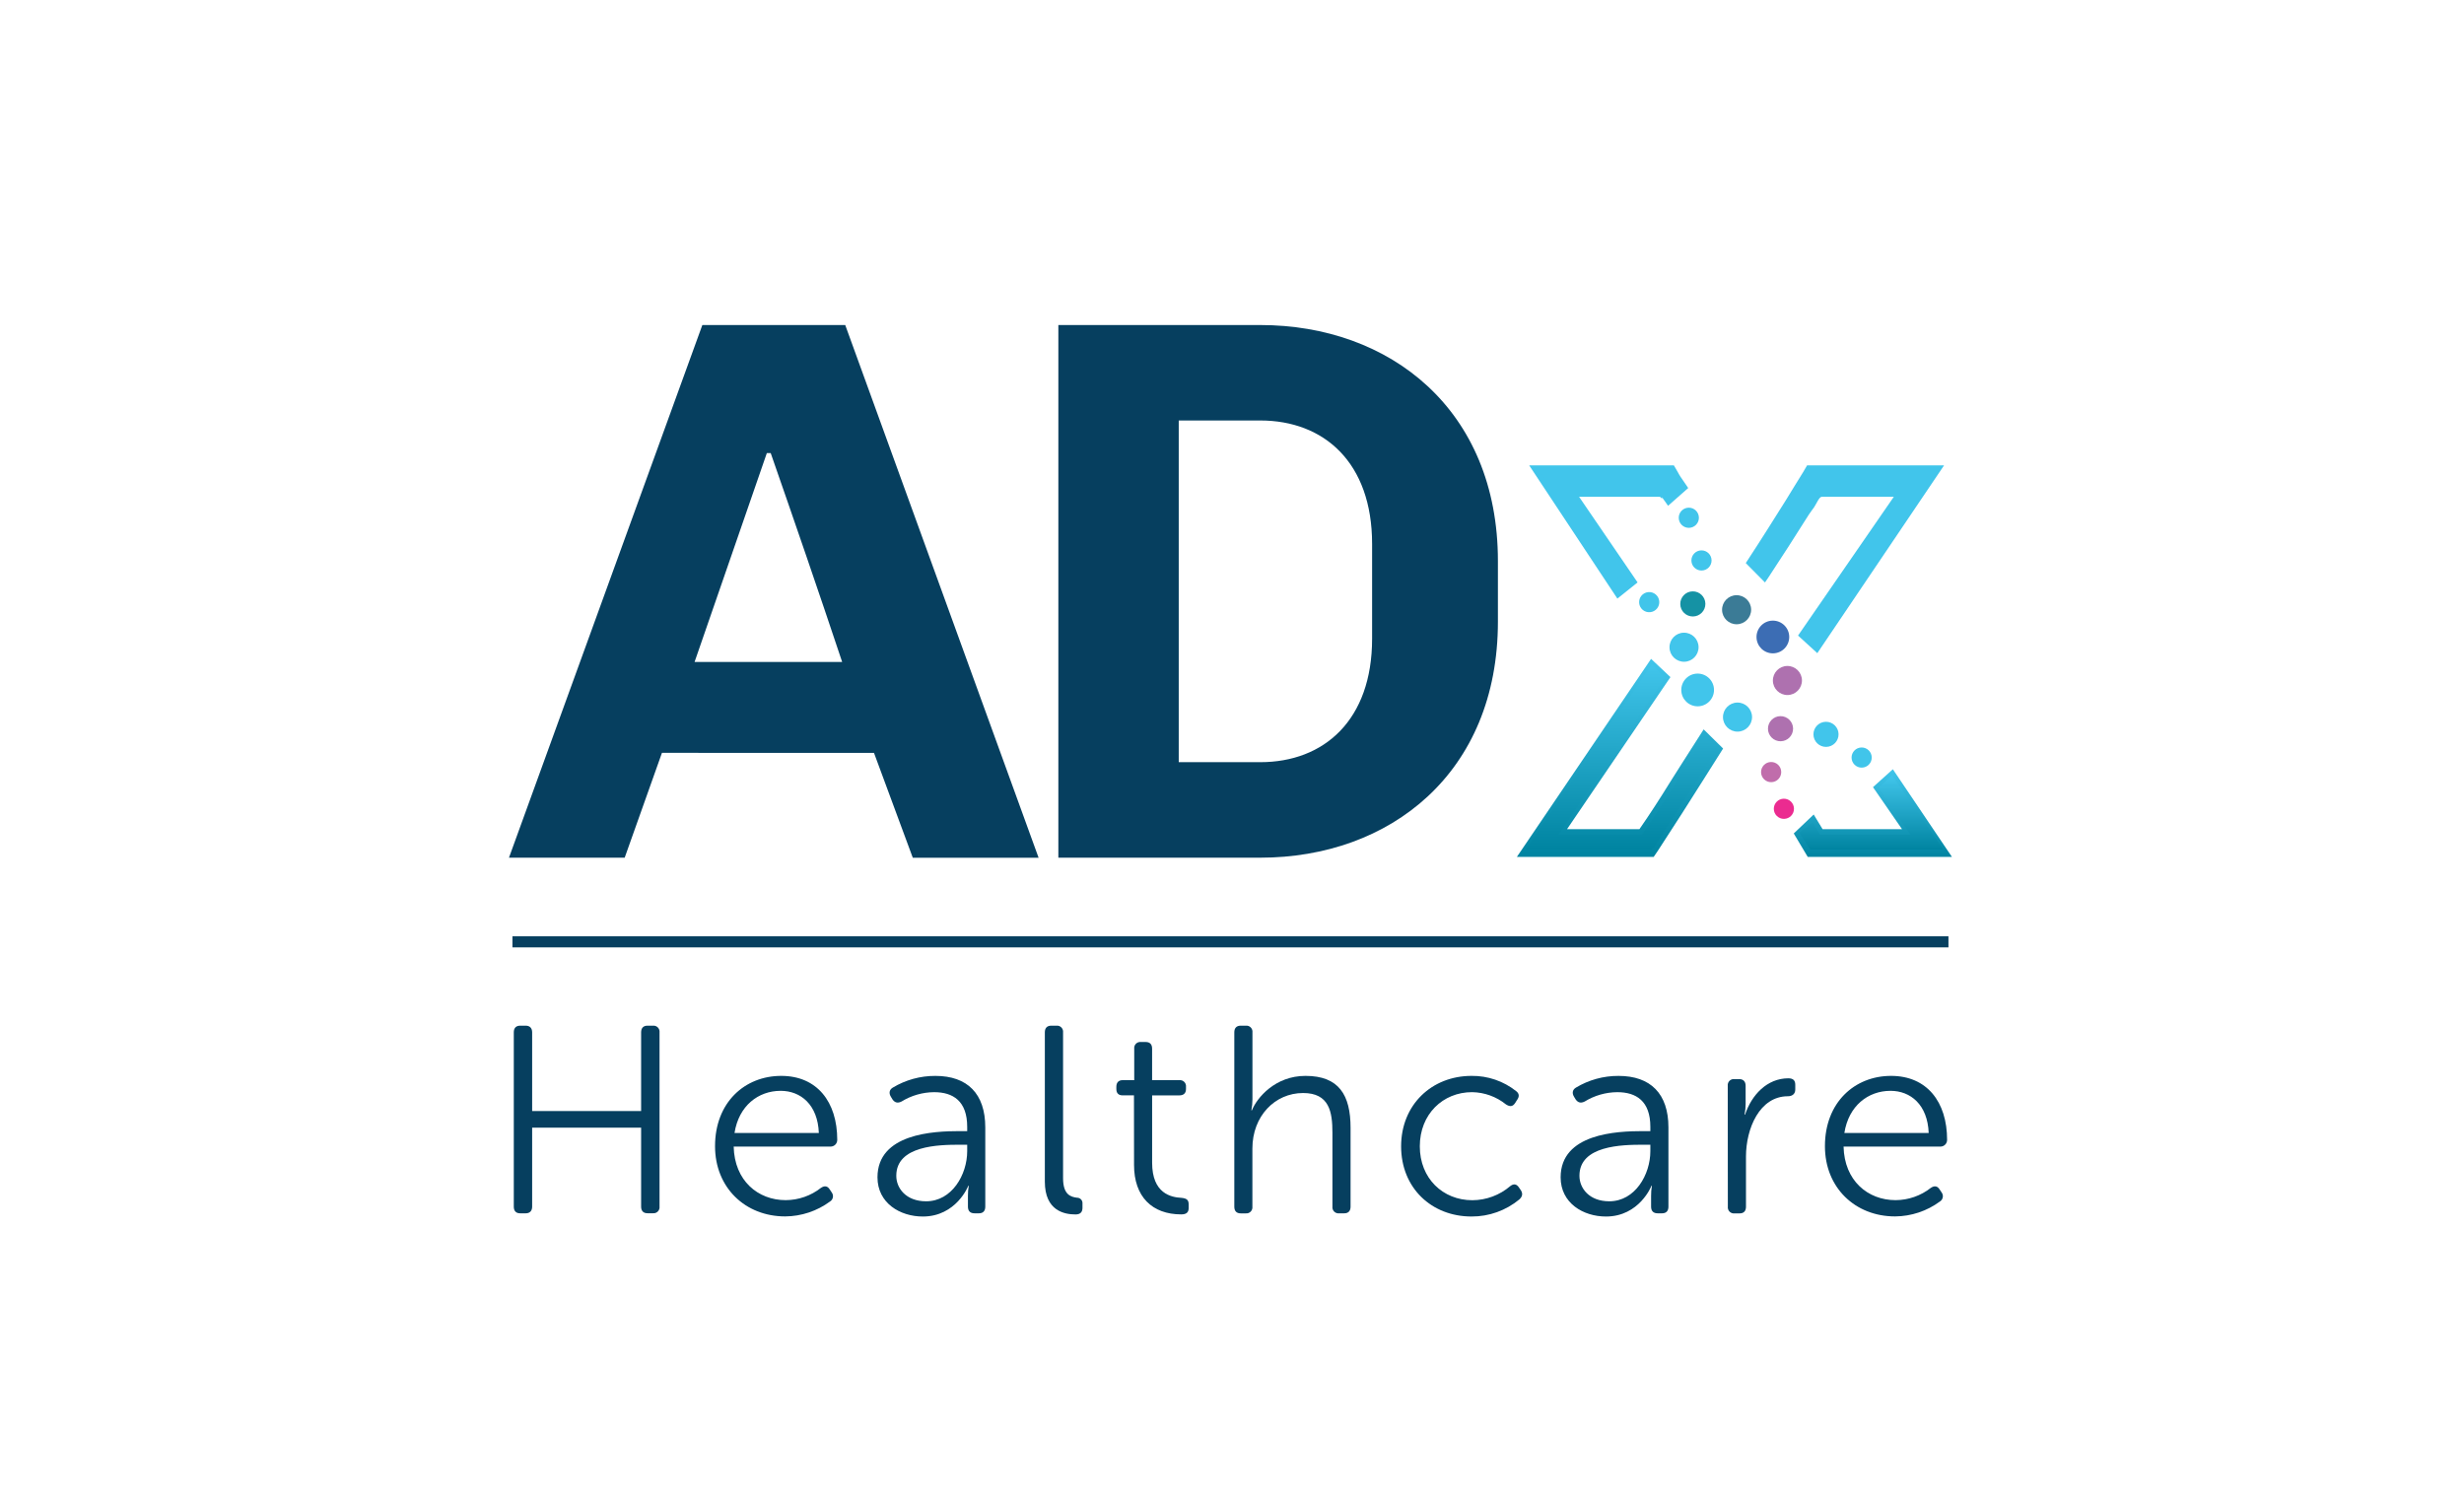
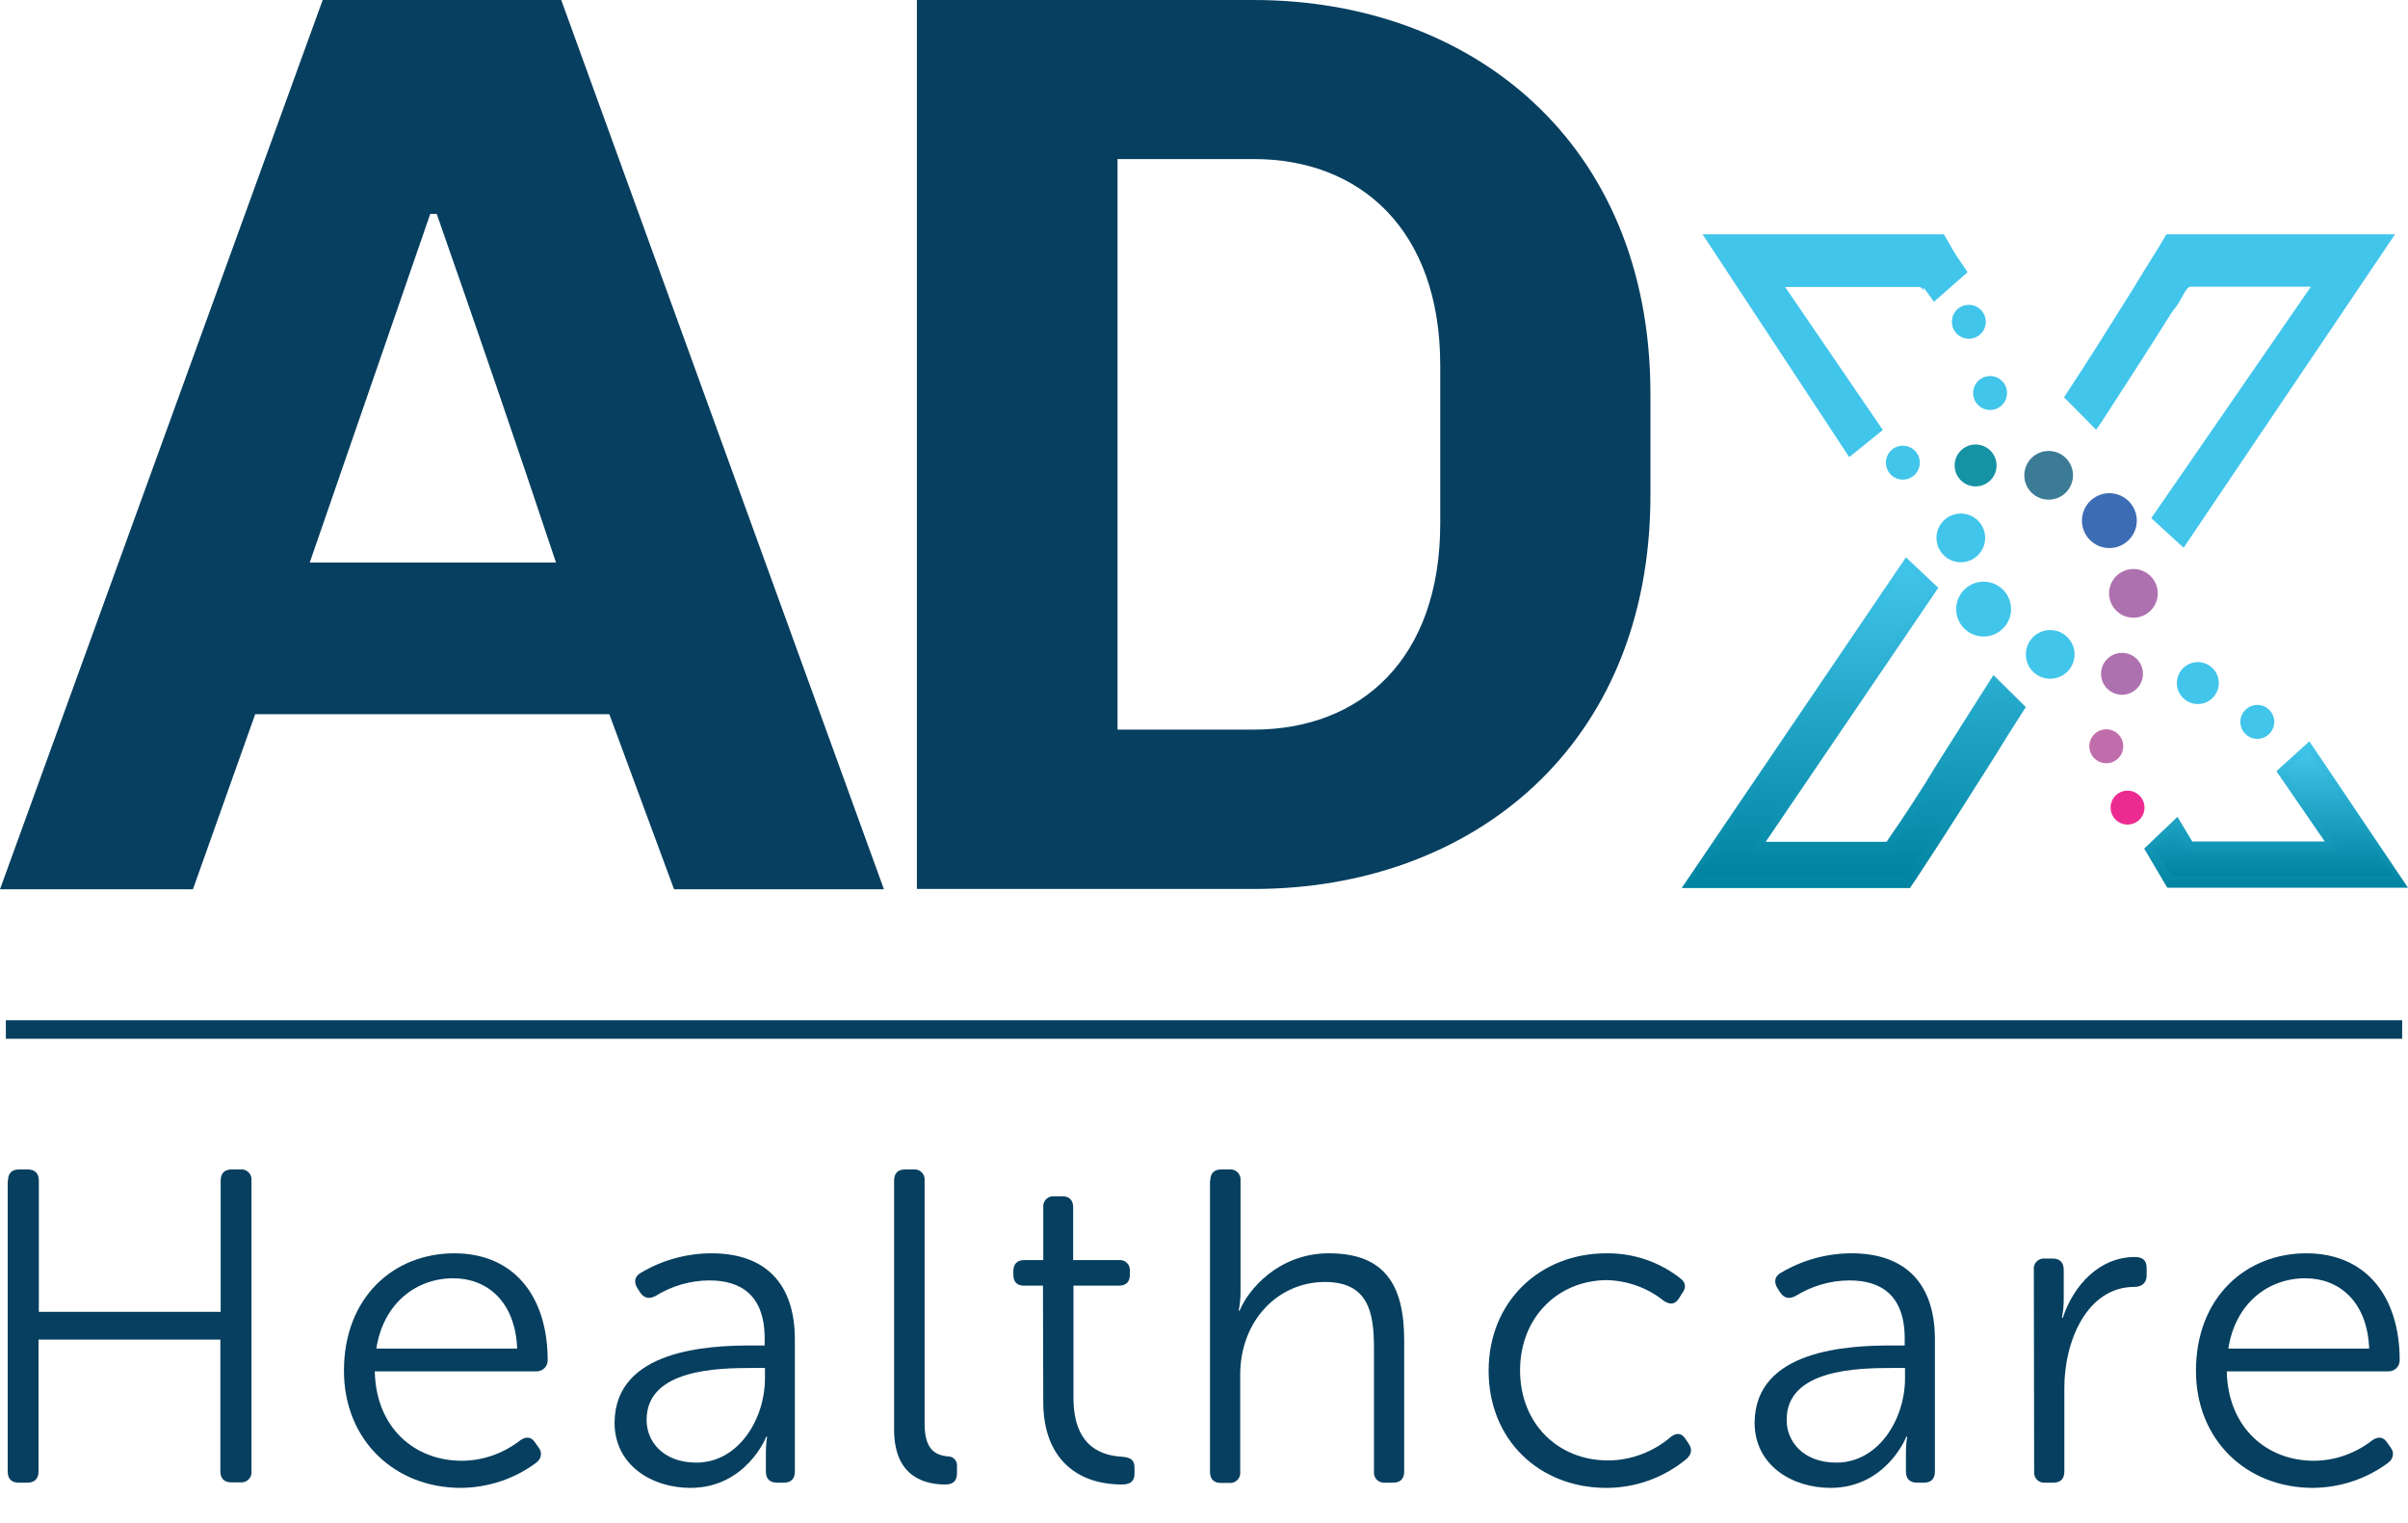
- <svg xmlns="http://www.w3.org/2000/svg" xmlns:xlink="http://www.w3.org/1999/xlink" class="adx-healthCare-logo-svg" id="Layer_1" data-name="Layer 1" viewBox="0 0 1334.16 812.16">
-   <defs>
-     <style>.adx-healthCare-logo-svg-1{fill:#063f5f;}.adx-healthCare-logo-svg-2{fill:#41c5eb;}.adx-healthCare-logo-svg-3{fill:url(#linear-gradient);}.adx-healthCare-logo-svg-4{fill:url(#linear-gradient-2);}.adx-healthCare-logo-svg-5{fill:url(#linear-gradient-3);}.adx-healthCare-logo-svg-6{fill:url(#linear-gradient-4);}.adx-healthCare-logo-svg-7{fill:#eb2b90;}.adx-healthCare-logo-svg-8{fill:#c06dab;}.adx-healthCare-logo-svg-9{fill:#41c5ea;}.adx-healthCare-logo-svg-10{fill:#ae71af;}.adx-healthCare-logo-svg-11{fill:#1592a4;}.adx-healthCare-logo-svg-12{fill:#3b7b96;}.adx-healthCare-logo-svg-13{fill:#3c6db4;}.adx-healthCare-logo-svg-14{fill:none;stroke:#063f5f;stroke-miterlimit:10;stroke-width:6px;}</style>
-     <linearGradient id="linear-gradient" x1="877.16" y1="356.77" x2="877.16" y2="464" gradientUnits="userSpaceOnUse">
-       <stop offset="0" stop-color="#41c5eb" />
-       <stop offset="1" stop-color="#0084a1" />
-     </linearGradient>
-     <linearGradient id="linear-gradient-2" x1="877.91" y1="359.78" x2="877.91" y2="460" xlink:href="#linear-gradient" />
-     <linearGradient id="linear-gradient-3" x1="1014.07" y1="416.53" x2="1014.07" xlink:href="#linear-gradient" />
-     <linearGradient id="linear-gradient-4" x1="1013.32" y1="419.67" x2="1013.32" y2="460" xlink:href="#linear-gradient" />
-   </defs>
-   <path class="adx-healthCare-logo-svg-1" d="M278.2,559c0-2.31,1.16-3.61,3.47-3.61h3c2.17,0,3.47,1.3,3.47,3.61v42.63h59V559c0-2.31,1.16-3.61,3.47-3.61h2.89a3.27,3.27,0,0,1,3.61,3.61v94.35a3.27,3.27,0,0,1-3.61,3.61h-2.89c-2.31,0-3.47-1.3-3.47-3.61V610.62h-59v42.77c0,2.31-1.3,3.61-3.47,3.61h-3c-2.31,0-3.47-1.3-3.47-3.61Z" />
-   <path class="adx-healthCare-logo-svg-1" d="M423,582.58c19.36,0,30.34,14,30.34,34.68a3.61,3.61,0,0,1-3.76,3.61H397.26c.43,18.5,13.15,29,28.18,29a31.16,31.16,0,0,0,19.07-6.65q3-2,4.77.87l1.16,1.73a3.37,3.37,0,0,1-1,4.77,41.42,41.42,0,0,1-24.27,8.09c-21.67,0-38-15.61-38-38C387.15,596.89,403.33,582.58,423,582.58Zm20.37,30.92c-.58-15.32-9.83-22.83-20.66-22.83-12.14,0-22.69,8.09-25,22.83Z" />
-   <path class="adx-healthCare-logo-svg-1" d="M519.51,612.49h4.19v-2.31c0-14-7.66-18.78-17.92-18.78a34.11,34.11,0,0,0-17.63,5.06c-2,1-3.61.72-4.91-1.16l-.87-1.44c-1.16-1.88-.87-3.76,1-4.91a44.3,44.3,0,0,1,23.12-6.36c17.34,0,27,9.68,27,27.89v42.91c0,2.31-1.16,3.61-3.47,3.61h-2.31c-2.31,0-3.61-1.16-3.61-3.61v-5.78a30.87,30.87,0,0,1,.43-5.49h-.29c.14,0-6.5,16.62-24.56,16.62-12.28,0-24.56-7.23-24.56-21.24C475.15,613.79,505.49,612.49,519.51,612.49Zm-18.06,38c14,0,22.25-14.45,22.25-27.16v-3.47h-4c-11.41,0-34.39.43-34.39,16.76C485.26,643.41,490.61,650.49,501.44,650.49Z" />
-   <path class="adx-healthCare-logo-svg-1" d="M565.74,559c0-2.31,1.16-3.61,3.47-3.61H572a3.27,3.27,0,0,1,3.61,3.61v79c0,9.1,4.33,10.11,7.51,10.55a2.92,2.92,0,0,1,3,3.18V654c0,2.17-1,3.61-3.76,3.61-5.92,0-16.62-1.88-16.62-17.77Z" />
-   <path class="adx-healthCare-logo-svg-1" d="M614,593.13h-6.07q-3.47,0-3.47-3.47v-1.16c0-2.31,1.16-3.61,3.47-3.61h6.21V567.84a3.27,3.27,0,0,1,3.61-3.61h2.6c2.31,0,3.47,1.3,3.47,3.61V584.9h14.74a3.27,3.27,0,0,1,3.61,3.61v1.16c0,2.31-1.3,3.47-3.61,3.47H623.83v36.41c0,16.76,10.26,18.78,15.89,19.07,2.89.29,3.9,1.16,3.9,3.61v1.88c0,2.31-1.16,3.47-4,3.47-15.89,0-25.58-9.68-25.58-26.73Z" />
-   <path class="adx-healthCare-logo-svg-1" d="M668.33,559c0-2.31,1.16-3.61,3.47-3.61h2.74a3.27,3.27,0,0,1,3.61,3.61V595.3a30.32,30.32,0,0,1-.58,5.92h.29c2.75-6.79,12.57-18.64,29-18.64,18.06,0,24.42,10.26,24.42,28.18v42.63c0,2.31-1.16,3.61-3.47,3.61h-2.74a3.27,3.27,0,0,1-3.61-3.61v-40c0-11.41-1.73-21.53-15.89-21.53-15.32,0-27.45,12.57-27.45,30.06v31.5a3.27,3.27,0,0,1-3.61,3.61H671.8c-2.31,0-3.47-1.3-3.47-3.61Z" />
-   <path class="adx-healthCare-logo-svg-1" d="M796.79,582.58a38.13,38.13,0,0,1,24.13,8.24c1.73,1.3,1.88,3,.43,4.91l-1,1.59c-1.3,2-2.89,2-4.91.72a30,30,0,0,0-18.35-6.65c-15.89,0-28.32,12-28.32,29.33s12.43,29.19,28.47,29.19a31.76,31.76,0,0,0,20.52-7.66q2.82-2.17,4.77.87l1,1.45c1.16,1.88.72,3.47-.87,4.91a40.37,40.37,0,0,1-25.86,9.25c-21.67,0-38.15-15.46-38.15-38S775.26,582.58,796.79,582.58Z" />
-   <path class="adx-healthCare-logo-svg-1" d="M889.41,612.49h4.19v-2.31c0-14-7.66-18.78-17.92-18.78a34.11,34.11,0,0,0-17.63,5.06c-2,1-3.61.72-4.91-1.16l-.87-1.44c-1.16-1.88-.87-3.76,1-4.91a44.3,44.3,0,0,1,23.12-6.36c17.34,0,27,9.68,27,27.89v42.91c0,2.31-1.16,3.61-3.47,3.61h-2.31c-2.31,0-3.61-1.16-3.61-3.61v-5.78a30.87,30.87,0,0,1,.43-5.49h-.29c.14,0-6.5,16.62-24.56,16.62-12.28,0-24.56-7.23-24.56-21.24C845.05,613.79,875.4,612.49,889.41,612.49Zm-18.06,38c14,0,22.25-14.45,22.25-27.16v-3.47h-4c-11.41,0-34.39.43-34.39,16.76C855.17,643.41,860.51,650.49,871.35,650.49Z" />
-   <path class="adx-healthCare-logo-svg-1" d="M935.51,587.93a3.27,3.27,0,0,1,3.61-3.61h2.6c2.17,0,3.47,1.3,3.47,3.61v9.83a29.71,29.71,0,0,1-.58,5.78h.29c3.47-10.55,11.85-19.65,23.41-19.65,2.6,0,3.76,1.16,3.76,3.47V590c0,2.31-1.59,3.61-4,3.61-15.32,0-22.69,17.48-22.69,32.66v27.16c0,2.31-1.16,3.61-3.47,3.61h-2.74a3.27,3.27,0,0,1-3.61-3.61Z" />
-   <path class="adx-healthCare-logo-svg-1" d="M1023.94,582.58c19.36,0,30.34,14,30.34,34.68a3.61,3.61,0,0,1-3.76,3.61H998.22c.43,18.5,13.15,29,28.18,29a31.16,31.16,0,0,0,19.07-6.65q3-2,4.77.87l1.16,1.73a3.37,3.37,0,0,1-1,4.77,41.42,41.42,0,0,1-24.27,8.09c-21.67,0-38-15.61-38-38C988.11,596.89,1004.29,582.58,1023.94,582.58Zm20.37,30.92c-.58-15.32-9.83-22.83-20.66-22.83-12.14,0-22.69,8.09-25,22.83Z" />
-   <path class="adx-healthCare-logo-svg-1" d="M358.42,407.66l-20.18,56.77H275.59L380.29,176h77.37l104.7,288.46H494.24l-21-56.77Zm17.66-49.2H456c-12.62-37.84-25.65-75.69-38.69-113.11h-2.1Z" />
-   <path class="adx-healthCare-logo-svg-1" d="M811.06,303.8v32.8c0,82-58.45,127.83-128.67,127.83H573.06V176H682.39C752.61,176,811.06,221.8,811.06,303.8ZM638.24,412.71h44.15c34.48,0,60.55-22.71,60.55-66.86v-51.3c0-44.15-26.07-66.86-60.55-66.86H638.24Z" />
-   <path class="adx-healthCare-logo-svg-2" d="M828,252h78.34l2.12,3.64.69,1.26c.36.57.36.65.78,1.26s1.19,1.75,2.94,4.29l1.23,1.82-10.9,9.6-1.58-2.23c-1.25-1.76-1.62-2.27-1.71-2.4l0,.85c-.36-.44-.81-1.1-1.45-1.1H855l31.69,46.39-10.94,8.76Z" />
-   <path class="adx-healthCare-logo-svg-2" d="M880.21,309.38,850.36,265h49.44c4.32,5,0-.11,3.86,5.33l7.2-6.39c-4.45-6.5-2.59-4.23-4.45-7.18L905,254H832.64L873,315Z" />
-   <path class="adx-healthCare-logo-svg-2" d="M973.57,344.15,1025.43,269h-39c-1.39,0-2.78,3.56-4.13,5.62-1,1.49-1.95,2.54-2.92,4.09-6.92,11-14.39,22.64-22.05,34.26l-1.67,2.42-10.39-10.49,1.1-1.7c7.18-10.94,14.11-22,20.81-32.68,3-4.85,6.08-10,9.16-14.88l2.13-3.65h74.17L984,353.68Z" />
-   <path class="adx-healthCare-logo-svg-2" d="M977.28,277.08C979.86,273,982.43,269,985,265h45.07l-53.32,78.07,6.83,6.16L1048,254H979.81l-1.39,2.73c-3.07,4.85-6.11,10-9.15,14.81-6.76,10.78-13.71,22-20.83,32.85l6.84,7C962.81,299.95,970.16,288.43,977.28,277.08Z" />
-   <path class="adx-healthCare-logo-svg-3" d="M821.33,464,894,356.77l10.48,9.88-56,82.35h39.19c5.59-8,11.15-16.64,16.53-25.35,2.15-3.48,4.29-6.77,6.41-10.13,2.31-3.66,4.61-7.21,6.93-10.85l4.93-7.72L933,405.32,931.93,407q-4.58,7.23-9.13,14.46c-7.75,12.29-16.53,26.08-25.26,39.42L895.41,464Z" />
-   <path class="adx-healthCare-logo-svg-4" d="M912.71,414.93C905,427.14,897.06,441,889,452H843.84l57.48-84.68-6.89-7.55L826,460h68.11l1.4-1.22c8.63-13.19,17.07-26.12,25.24-39.07,3-4.82,6.08-9.41,9.13-14.23l-6.93-6.73C919.51,404.13,916.1,409.54,912.71,414.93Z" />
-   <polygon class="adx-healthCare-logo-svg-5" points="978.82 464 971.25 451.31 982.05 441.05 986.87 449 1029.88 449 1014.15 426.23 1024.91 416.54 1056.89 464 978.82 464" />
-   <polygon class="adx-healthCare-logo-svg-6" points="1024.45 419.67 1017.4 426.43 1034.54 452 985.46 452 981.48 445.28 974.39 450.96 980.23 460 1052.26 460 1024.45 419.67" />
-   <circle class="adx-healthCare-logo-svg-2" cx="914.44" cy="280.33" r="5.46" transform="translate(-4.07 13.63) rotate(-0.85)" />
-   <circle class="adx-healthCare-logo-svg-2" cx="921.3" cy="303.45" r="5.46" transform="translate(-4.41 13.73) rotate(-0.85)" />
-   <circle class="adx-healthCare-logo-svg-7" cx="965.93" cy="437.92" r="5.46" transform="translate(-6.41 14.41) rotate(-0.85)" />
-   <circle class="adx-healthCare-logo-svg-8" cx="959.02" cy="418.04" r="5.46" transform="translate(-6.11 14.31) rotate(-0.85)" />
-   <circle class="adx-healthCare-logo-svg-9" cx="1008.03" cy="410.17" r="5.46" transform="translate(-5.99 15.04) rotate(-0.85)" />
-   <circle class="adx-healthCare-logo-svg-2" cx="988.72" cy="397.6" r="6.8" transform="translate(-5.8 14.75) rotate(-0.85)" />
-   <circle class="adx-healthCare-logo-svg-10" cx="964.1" cy="394.55" r="6.8" transform="translate(-5.76 14.38) rotate(-0.85)" />
-   <circle class="adx-healthCare-logo-svg-11" cx="916.61" cy="326.98" r="6.8" transform="translate(-4.76 13.67) rotate(-0.85)" />
-   <circle class="adx-healthCare-logo-svg-9" cx="892.99" cy="326" r="5.46" transform="translate(-27.85 89.88) rotate(-5.67)" />
-   <circle class="adx-healthCare-logo-svg-2" cx="911.85" cy="350.43" r="7.87" transform="translate(-5.11 13.6) rotate(-0.85)" />
-   <circle class="adx-healthCare-logo-svg-12" cx="940.32" cy="330.13" r="7.87" transform="translate(-4.81 14.02) rotate(-0.85)" />
-   <circle class="adx-healthCare-logo-svg-2" cx="940.81" cy="388.27" r="7.87" transform="translate(-5.67 14.03) rotate(-0.85)" />
-   <circle class="adx-healthCare-logo-svg-10" cx="967.83" cy="368.45" r="7.87" transform="translate(-5.37 14.43) rotate(-0.85)" />
-   <circle class="adx-healthCare-logo-svg-2" cx="919.22" cy="373.57" r="8.86" transform="translate(-5.45 13.71) rotate(-0.85)" />
-   <circle class="adx-healthCare-logo-svg-13" cx="959.95" cy="344.89" r="8.86" transform="translate(-5.02 14.31) rotate(-0.85)" />
-   <line class="adx-healthCare-logo-svg-14" x1="277.47" y1="510" x2="1055.01" y2="510" />
+ <svg xmlns="http://www.w3.org/2000/svg" version="1.1" id="Layer_1" x="0px" y="0px" viewBox="0 0 781.3 494" style="enable-background:new 0 0 781.3 494;" xml:space="preserve">
+   <style type="text/css">
+ 	.st0{fill:#063F5F;}
+ 	.st1{fill:#41C5EB;}
+ 	.st2{fill:url(#SVGID_1_);}
+ 	.st3{fill:url(#SVGID_2_);}
+ 	.st4{fill:url(#SVGID_3_);}
+ 	.st5{fill:url(#SVGID_4_);}
+ 	.st6{fill:#EB2B90;}
+ 	.st7{fill:#C06DAB;}
+ 	.st8{fill:#41C5EA;}
+ 	.st9{fill:#AE71AF;}
+ 	.st10{fill:#1592A4;}
+ 	.st11{fill:#3B7B96;}
+ 	.st12{fill:#3C6DB4;}
+ 	.st13{fill:none;stroke:#063F5F;stroke-width:6;stroke-miterlimit:10;}
+ </style>
+   <path class="st0" d="M2.6,383c0-2.3,1.2-3.6,3.5-3.6h3c2.2,0,3.5,1.3,3.5,3.6v42.6h59V383c0-2.3,1.2-3.6,3.5-3.6h2.9  c1.8-0.2,3.4,1.1,3.6,2.9c0,0.2,0,0.5,0,0.7v94.3c0.2,1.8-1.1,3.4-2.9,3.6c-0.2,0-0.5,0-0.7,0H75c-2.3,0-3.5-1.3-3.5-3.6v-42.7h-59  v42.8c0,2.3-1.3,3.6-3.5,3.6h-3c-2.3,0-3.5-1.3-3.5-3.6V383z" />
+   <path class="st0" d="M147.4,406.6c19.4,0,30.3,14,30.3,34.7c0,2-1.6,3.6-3.6,3.6c-0.1,0-0.1,0-0.2,0h-52.3c0.4,18.5,13.1,29,28.2,29  c6.9,0,13.6-2.4,19.1-6.7c2-1.3,3.6-1,4.8,0.9l1.2,1.7c1.1,1.5,0.7,3.6-0.9,4.7c0,0-0.1,0.1-0.1,0.1c-7,5.2-15.5,8-24.3,8.1  c-21.7,0-38-15.6-38-38C111.6,420.9,127.7,406.6,147.4,406.6z M167.8,437.5c-0.6-15.3-9.8-22.8-20.7-22.8c-12.1,0-22.7,8.1-25,22.8  H167.8z" />
+   <path class="st0" d="M243.9,436.5h4.2v-2.3c0-14-7.7-18.8-17.9-18.8c-6.2,0-12.3,1.8-17.6,5.1c-2,1-3.6,0.7-4.9-1.2l-0.9-1.4  c-1.2-1.9-0.9-3.8,1-4.9c7-4.2,15-6.4,23.1-6.4c17.3,0,27,9.7,27,27.9v42.9c0,2.3-1.2,3.6-3.5,3.6h-2.3c-2.3,0-3.6-1.2-3.6-3.6v-5.8  c0-1.8,0.1-3.7,0.4-5.5h-0.3c0.1,0-6.5,16.6-24.6,16.6c-12.3,0-24.6-7.2-24.6-21.2C199.6,437.8,229.9,436.5,243.9,436.5z   M225.9,474.5c14,0,22.3-14.5,22.3-27.2v-3.5h-4c-11.4,0-34.4,0.4-34.4,16.8C209.7,467.4,215,474.5,225.9,474.5L225.9,474.5z" />
+   <path class="st0" d="M290.1,383c0-2.3,1.2-3.6,3.5-3.6h2.8c1.8-0.2,3.4,1.1,3.6,2.9c0,0.2,0,0.5,0,0.7v79c0,9.1,4.3,10.1,7.5,10.5  c1.6-0.1,3,1.2,3,2.8c0,0.1,0,0.2,0,0.4v2.3c0,2.2-1,3.6-3.8,3.6c-5.9,0-16.6-1.9-16.6-17.8V383z" />
+   <path class="st0" d="M338.4,417.1h-6.1c-2.3,0-3.5-1.2-3.5-3.5v-1.2c0-2.3,1.2-3.6,3.5-3.6h6.2v-17.1c-0.2-1.8,1.1-3.4,2.9-3.6  c0.2,0,0.5,0,0.7,0h2.6c2.3,0,3.5,1.3,3.5,3.6v17.1H363c1.8-0.2,3.4,1.1,3.6,2.9c0,0.2,0,0.5,0,0.7v1.2c0,2.3-1.3,3.5-3.6,3.5h-14.7  v36.4c0,16.8,10.3,18.8,15.9,19.1c2.9,0.3,3.9,1.2,3.9,3.6v1.9c0,2.3-1.2,3.5-4,3.5c-15.9,0-25.6-9.7-25.6-26.7L338.4,417.1z" />
+   <path class="st0" d="M392.7,383c0-2.3,1.2-3.6,3.5-3.6h2.7c1.8-0.2,3.4,1.1,3.6,2.9c0,0.2,0,0.5,0,0.7v36.3c0,2-0.2,4-0.6,5.9h0.3  c2.8-6.8,12.6-18.6,29-18.6c18.1,0,24.4,10.3,24.4,28.2v42.6c0,2.3-1.2,3.6-3.5,3.6h-2.7c-1.8,0.2-3.4-1.1-3.6-2.9  c0-0.2,0-0.5,0-0.7v-40c0-11.4-1.7-21.5-15.9-21.5c-15.3,0-27.5,12.6-27.5,30.1v31.5c0.2,1.8-1.1,3.4-2.9,3.6c-0.2,0-0.5,0-0.7,0  h-2.7c-2.3,0-3.5-1.3-3.5-3.6V383z" />
+   <path class="st0" d="M521.2,406.6c8.8-0.1,17.3,2.8,24.1,8.2c1.7,1.3,1.9,3,0.4,4.9l-1,1.6c-1.3,2-2.9,2-4.9,0.7  c-5.2-4.2-11.7-6.5-18.3-6.7c-15.9,0-28.3,12-28.3,29.3s12.4,29.2,28.5,29.2c7.5,0,14.8-2.8,20.5-7.7c1.9-1.4,3.5-1.2,4.8,0.9l1,1.5  c1.2,1.9,0.7,3.5-0.9,4.9c-7.3,6-16.4,9.3-25.9,9.3c-21.7,0-38.2-15.5-38.2-38S499.7,406.6,521.2,406.6z" />
+   <path class="st0" d="M613.8,436.5h4.2v-2.3c0-14-7.7-18.8-17.9-18.8c-6.2,0-12.3,1.8-17.6,5.1c-2,1-3.6,0.7-4.9-1.2l-0.9-1.4  c-1.2-1.9-0.9-3.8,1-4.9c7-4.2,15-6.4,23.1-6.4c17.3,0,27,9.7,27,27.9v42.9c0,2.3-1.2,3.6-3.5,3.6H622c-2.3,0-3.6-1.2-3.6-3.6v-5.8  c0-1.8,0.1-3.7,0.4-5.5h-0.3c0.1,0-6.5,16.6-24.6,16.6c-12.3,0-24.6-7.2-24.6-21.2C569.5,437.8,599.8,436.5,613.8,436.5z   M595.8,474.5c14,0,22.3-14.5,22.3-27.2v-3.5h-4c-11.4,0-34.4,0.4-34.4,16.8C579.6,467.4,584.9,474.5,595.8,474.5z" />
+   <path class="st0" d="M659.9,411.9c-0.2-1.8,1.1-3.4,2.9-3.6c0.2,0,0.5,0,0.7,0h2.6c2.2,0,3.5,1.3,3.5,3.6v9.8c0,1.9-0.2,3.9-0.6,5.8  h0.3c3.5-10.5,11.8-19.7,23.4-19.7c2.6,0,3.8,1.2,3.8,3.5v2.6c0,2.3-1.6,3.6-4,3.6c-15.3,0-22.7,17.5-22.7,32.7v27.2  c0,2.3-1.2,3.6-3.5,3.6h-2.7c-1.8,0.2-3.4-1.1-3.6-2.9c0-0.2,0-0.5,0-0.7L659.9,411.9z" />
+   <path class="st0" d="M748.3,406.6c19.4,0,30.3,14,30.3,34.7c0,2-1.6,3.6-3.6,3.6c-0.1,0-0.1,0-0.2,0h-52.3c0.4,18.5,13.2,29,28.2,29  c6.9,0,13.6-2.4,19.1-6.7c2-1.3,3.6-1,4.8,0.9l1.2,1.7c1.1,1.5,0.7,3.6-0.9,4.7c0,0-0.1,0.1-0.1,0.1c-7,5.2-15.5,8-24.3,8.1  c-21.7,0-38-15.6-38-38C712.5,420.9,728.7,406.6,748.3,406.6z M768.7,437.5c-0.6-15.3-9.8-22.8-20.7-22.8c-12.1,0-22.7,8.1-25,22.8  H768.7z" />
+   <path class="st0" d="M82.8,231.7l-20.2,56.8H0L104.7,0h77.4l104.7,288.5h-68.1l-21-56.8L82.8,231.7z M100.5,182.5h79.9  c-12.6-37.8-25.6-75.7-38.7-113.1h-2.1L100.5,182.5z" />
+   <path class="st0" d="M535.5,127.8v32.8c0,82-58.4,127.8-128.7,127.8H297.5V0h109.3C477,0,535.5,45.8,535.5,127.8z M362.6,236.7h44.2  c34.5,0,60.5-22.7,60.5-66.9v-51.3c0-44.1-26.1-66.9-60.5-66.9h-44.2V236.7z" />
+   <path class="st1" d="M552.4,76h78.3l2.1,3.6l0.7,1.3c0.4,0.6,0.4,0.6,0.8,1.3s1.2,1.8,2.9,4.3l1.2,1.8l-10.9,9.6l-1.6-2.2  c-1.3-1.8-1.6-2.3-1.7-2.4v0.9c-0.4-0.4-0.8-1.1-1.5-1.1h-43.5l31.7,46.4l-10.9,8.8L552.4,76z" />
+   <path class="st1" d="M604.6,133.4L574.8,89h49.4c4.3,5,0-0.1,3.9,5.3l7.2-6.4c-4.5-6.5-2.6-4.2-4.5-7.2l-1.4-2.8h-72.4l40.4,61  L604.6,133.4z" />
+   <path class="st1" d="M698,168.1L749.8,93h-39c-1.4,0-2.8,3.6-4.1,5.6c-1,1.5-2,2.5-2.9,4.1c-6.9,11-14.4,22.6-22,34.3l-1.7,2.4  l-10.4-10.5l1.1-1.7c7.2-10.9,14.1-22,20.8-32.7c3-4.9,6.1-10,9.2-14.9l2.1-3.6h74.2l-68.6,101.7L698,168.1z" />
+   <path class="st1" d="M701.7,101.1c2.6-4.1,5.1-8.1,7.7-12.1h45.1l-53.3,78.1l6.8,6.2L772.4,78h-68.2l-1.4,2.7  c-3.1,4.9-6.1,10-9.2,14.8c-6.8,10.8-13.7,22-20.8,32.9l6.8,7C687.2,124,694.6,112.4,701.7,101.1z" />
+   <linearGradient id="SVGID_1_" gradientUnits="userSpaceOnUse" x1="601.575" y1="279.23" x2="601.575" y2="172" gradientTransform="matrix(1 0 0 -1 0 460)">
+     <stop offset="0" style="stop-color:#41C5EB" />
+     <stop offset="1" style="stop-color:#0084A1" />
+   </linearGradient>
+   <path class="st2" d="M545.7,288l72.7-107.2l10.5,9.9l-56,82.4h39.2c5.6-8,11.2-16.6,16.5-25.4c2.2-3.5,4.3-6.8,6.4-10.1  c2.3-3.7,4.6-7.2,6.9-10.9l4.9-7.7l10.5,10.4l-1.1,1.7c-3.1,4.8-6.1,9.6-9.1,14.5c-7.8,12.3-16.5,26.1-25.3,39.4l-2.1,3.1H545.7z" />
+   <linearGradient id="SVGID_2_" gradientUnits="userSpaceOnUse" x1="602.35" y1="276.23" x2="602.35" y2="176" gradientTransform="matrix(1 0 0 -1 0 460)">
+     <stop offset="0" style="stop-color:#41C5EB" />
+     <stop offset="1" style="stop-color:#0084A1" />
+   </linearGradient>
+   <path class="st3" d="M637.1,238.9c-7.7,12.2-15.7,26.1-23.7,37.1h-45.2l57.5-84.7l-6.9-7.5L550.4,284h68.1l1.4-1.2  c8.6-13.2,17.1-26.1,25.2-39.1c3-4.8,6.1-9.4,9.1-14.2l-6.9-6.7C643.9,228.1,640.5,233.5,637.1,238.9z" />
+   <linearGradient id="SVGID_3_" gradientUnits="userSpaceOnUse" x1="738.48" y1="219.46" x2="738.48" y2="172" gradientTransform="matrix(1 0 0 -1 0 460)">
+     <stop offset="0" style="stop-color:#41C5EB" />
+     <stop offset="1" style="stop-color:#0084A1" />
+   </linearGradient>
+   <polygon class="st4" points="703.2,288 695.7,275.3 706.5,265 711.3,273 754.3,273 738.6,250.2 749.3,240.5 781.3,288 " />
+   <linearGradient id="SVGID_4_" gradientUnits="userSpaceOnUse" x1="737.735" y1="216.33" x2="737.735" y2="176" gradientTransform="matrix(1 0 0 -1 0 460)">
+     <stop offset="0" style="stop-color:#41C5EB" />
+     <stop offset="1" style="stop-color:#0084A1" />
+   </linearGradient>
+   <polygon class="st5" points="748.9,243.7 741.8,250.4 759,276 709.9,276 705.9,269.3 698.8,275 704.6,284 776.7,284 " />
+   <ellipse transform="matrix(0.9999 -1.483476e-02 1.483476e-02 0.9999 -1.4779 9.4885)" class="st1" cx="638.8" cy="104.4" rx="5.5" ry="5.5" />
+   <ellipse transform="matrix(0.9999 -1.483476e-02 1.483476e-02 0.9999 -1.8201 9.5928)" class="st1" cx="645.7" cy="127.5" rx="5.5" ry="5.5" />
+   <ellipse transform="matrix(0.9999 -1.483476e-02 1.483476e-02 0.9999 -3.81 10.2696)" class="st6" cx="690.3" cy="262" rx="5.5" ry="5.5" />
+   <ellipse transform="matrix(0.9999 -1.483476e-02 1.483476e-02 0.9999 -3.516 10.1649)" class="st7" cx="683.4" cy="242.1" rx="5.5" ry="5.5" />
+   <ellipse transform="matrix(0.9999 -1.483476e-02 1.483476e-02 0.9999 -3.3939 10.8911)" class="st8" cx="732.4" cy="234.2" rx="5.5" ry="5.5" />
+   <ellipse transform="matrix(0.9999 -1.483476e-02 1.483476e-02 0.9999 -3.2095 10.6033)" class="st1" cx="713.1" cy="221.6" rx="6.8" ry="6.8" />
+   <ellipse transform="matrix(0.9999 -1.483476e-02 1.483476e-02 0.9999 -3.1669 10.2377)" class="st9" cx="688.5" cy="218.6" rx="6.8" ry="6.8" />
+   <ellipse transform="matrix(0.9999 -1.483476e-02 1.483476e-02 0.9999 -2.1698 9.5258)" class="st10" cx="641" cy="151" rx="6.8" ry="6.8" />
+   <ellipse transform="matrix(0.9951 -9.879873e-02 9.879873e-02 0.9951 -11.805 61.7315)" class="st8" cx="617.4" cy="150.1" rx="5.5" ry="5.5" />
+   <ellipse transform="matrix(0.9999 -1.483476e-02 1.483476e-02 0.9999 -2.5181 9.4578)" class="st1" cx="636.2" cy="174.5" rx="7.9" ry="7.9" />
+   <ellipse transform="matrix(0.9999 -1.483476e-02 1.483476e-02 0.9999 -2.2138 9.8778)" class="st11" cx="664.7" cy="154.2" rx="7.9" ry="7.9" />
+   <ellipse transform="matrix(0.9999 -1.483476e-02 1.483476e-02 0.9999 -3.0762 9.8915)" class="st1" cx="665.2" cy="212.3" rx="7.9" ry="7.9" />
+   <ellipse transform="matrix(0.9999 -1.483476e-02 1.483476e-02 0.9999 -2.7792 10.2902)" class="st9" cx="692.2" cy="192.5" rx="7.9" ry="7.9" />
+   <ellipse transform="matrix(0.9999 -1.483476e-02 1.483476e-02 0.9999 -2.8606 9.5697)" class="st1" cx="643.6" cy="197.6" rx="8.9" ry="8.9" />
+   <ellipse transform="matrix(0.9999 -1.483476e-02 1.483476e-02 0.9999 -2.4306 10.1708)" class="st12" cx="684.4" cy="168.9" rx="8.9" ry="8.9" />
+   <line class="st13" x1="1.9" y1="334" x2="779.4" y2="334" />
</svg>
